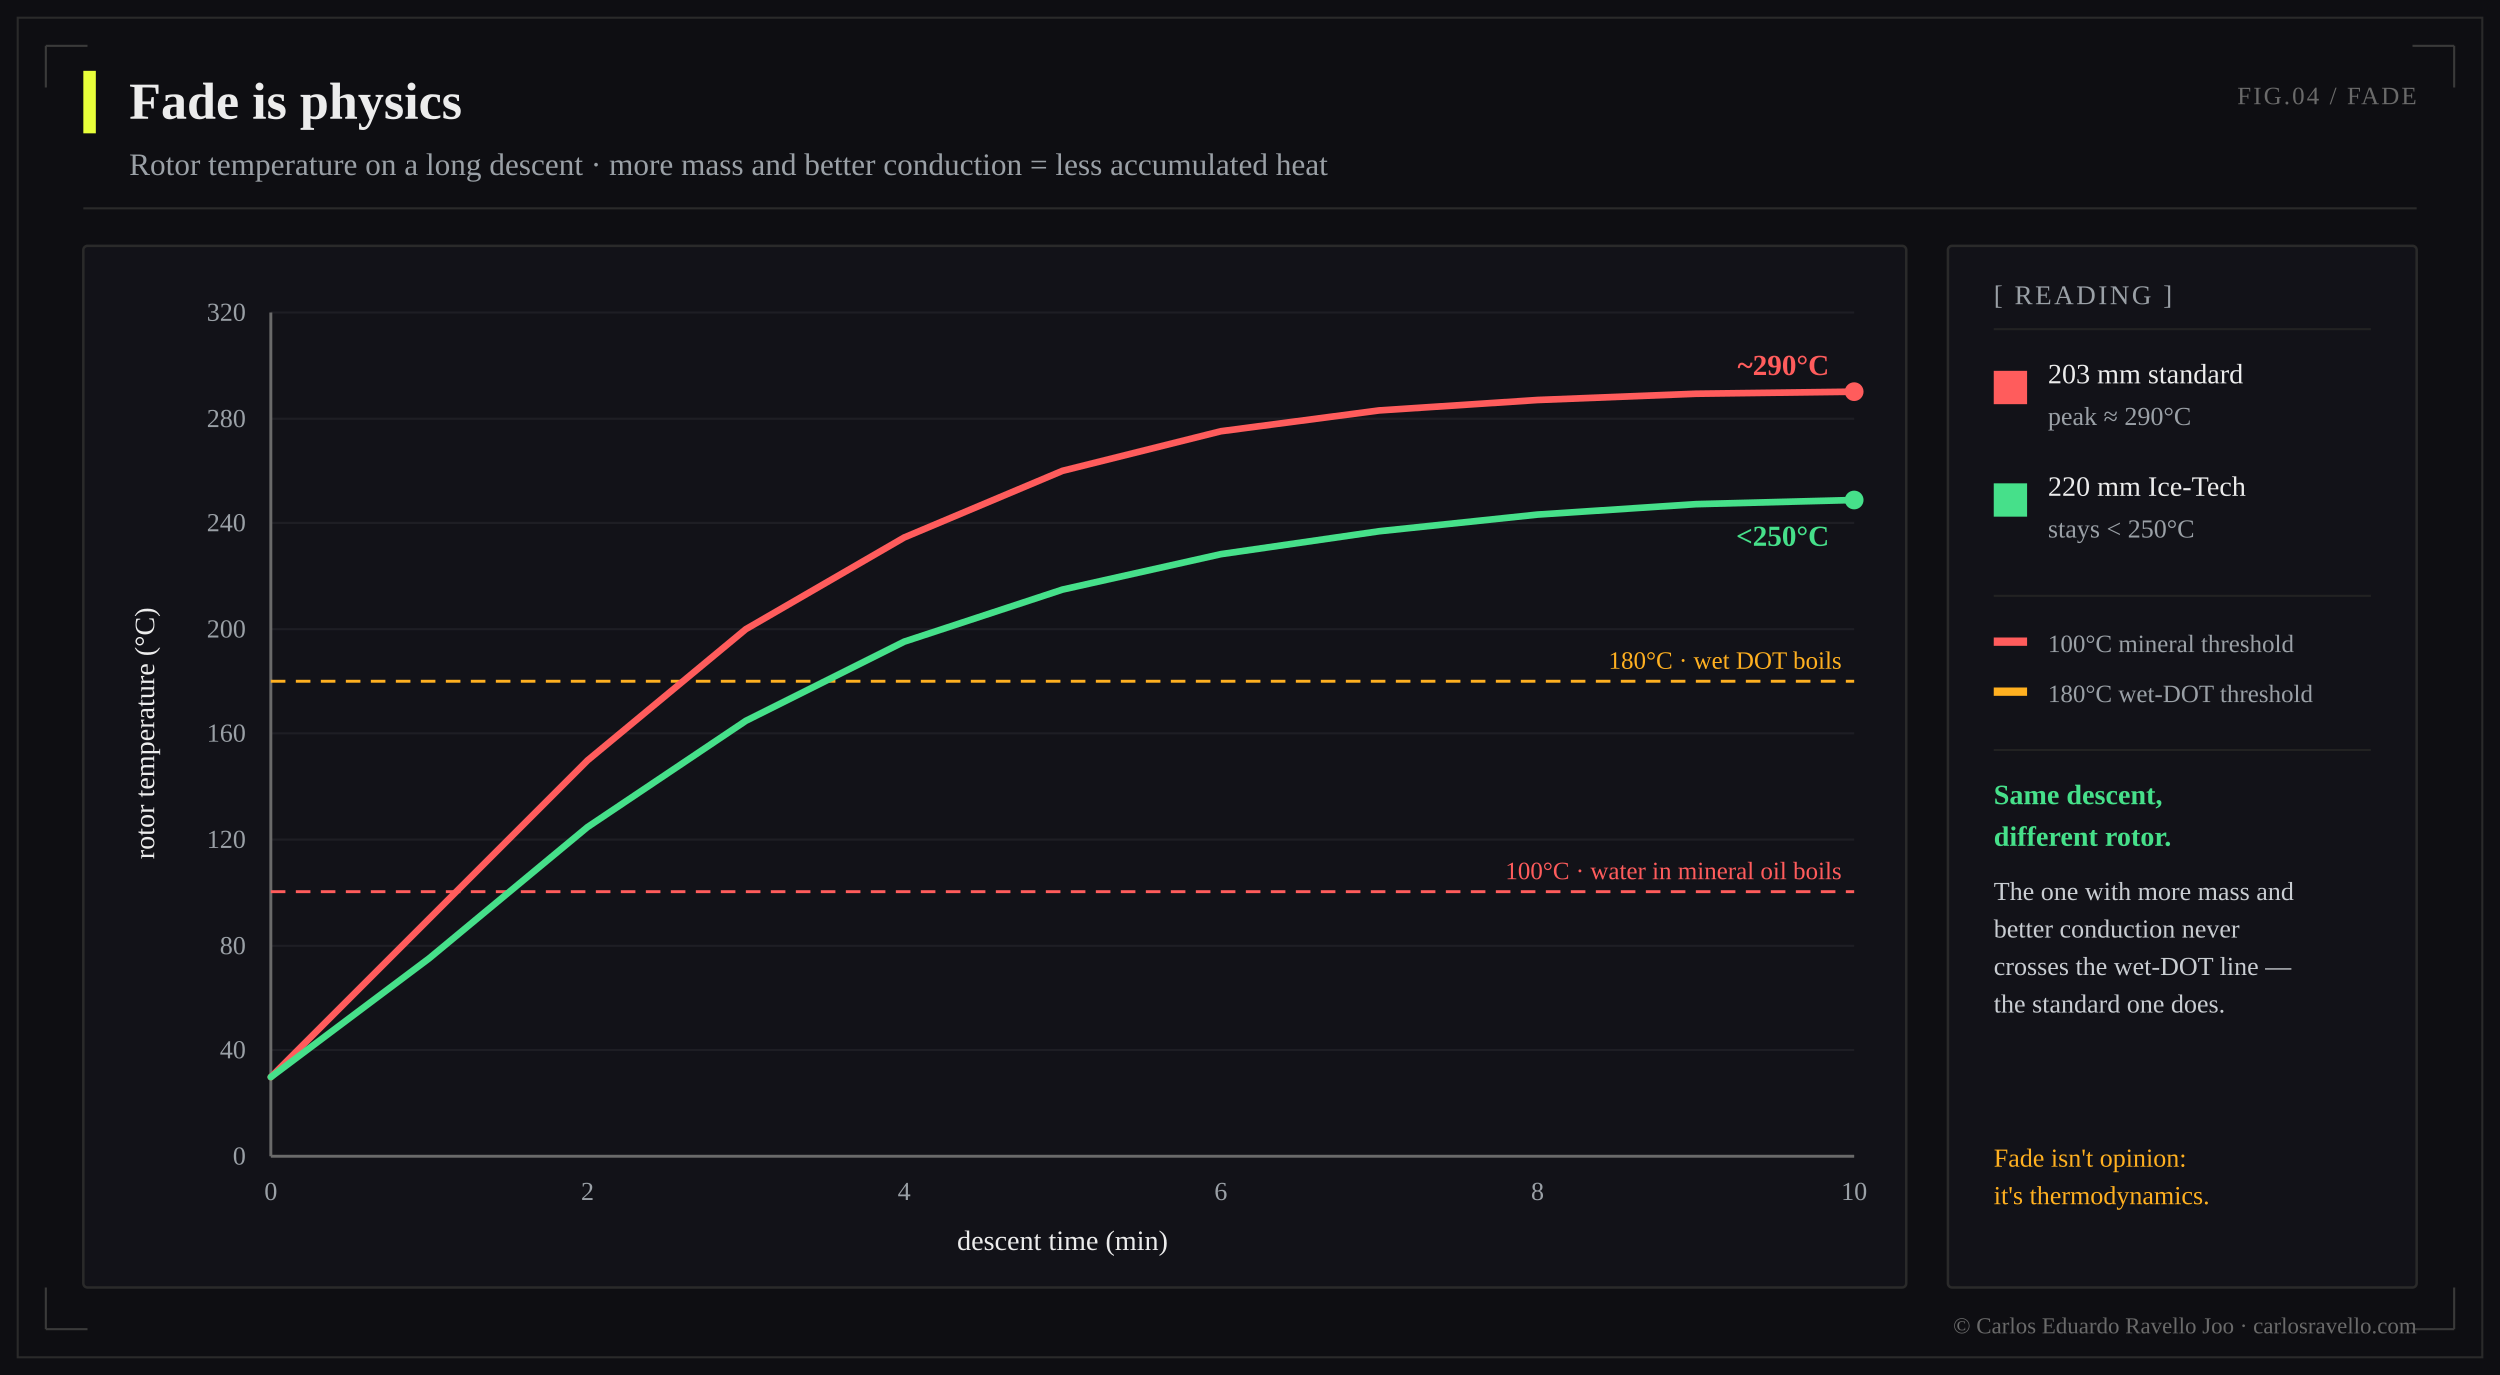
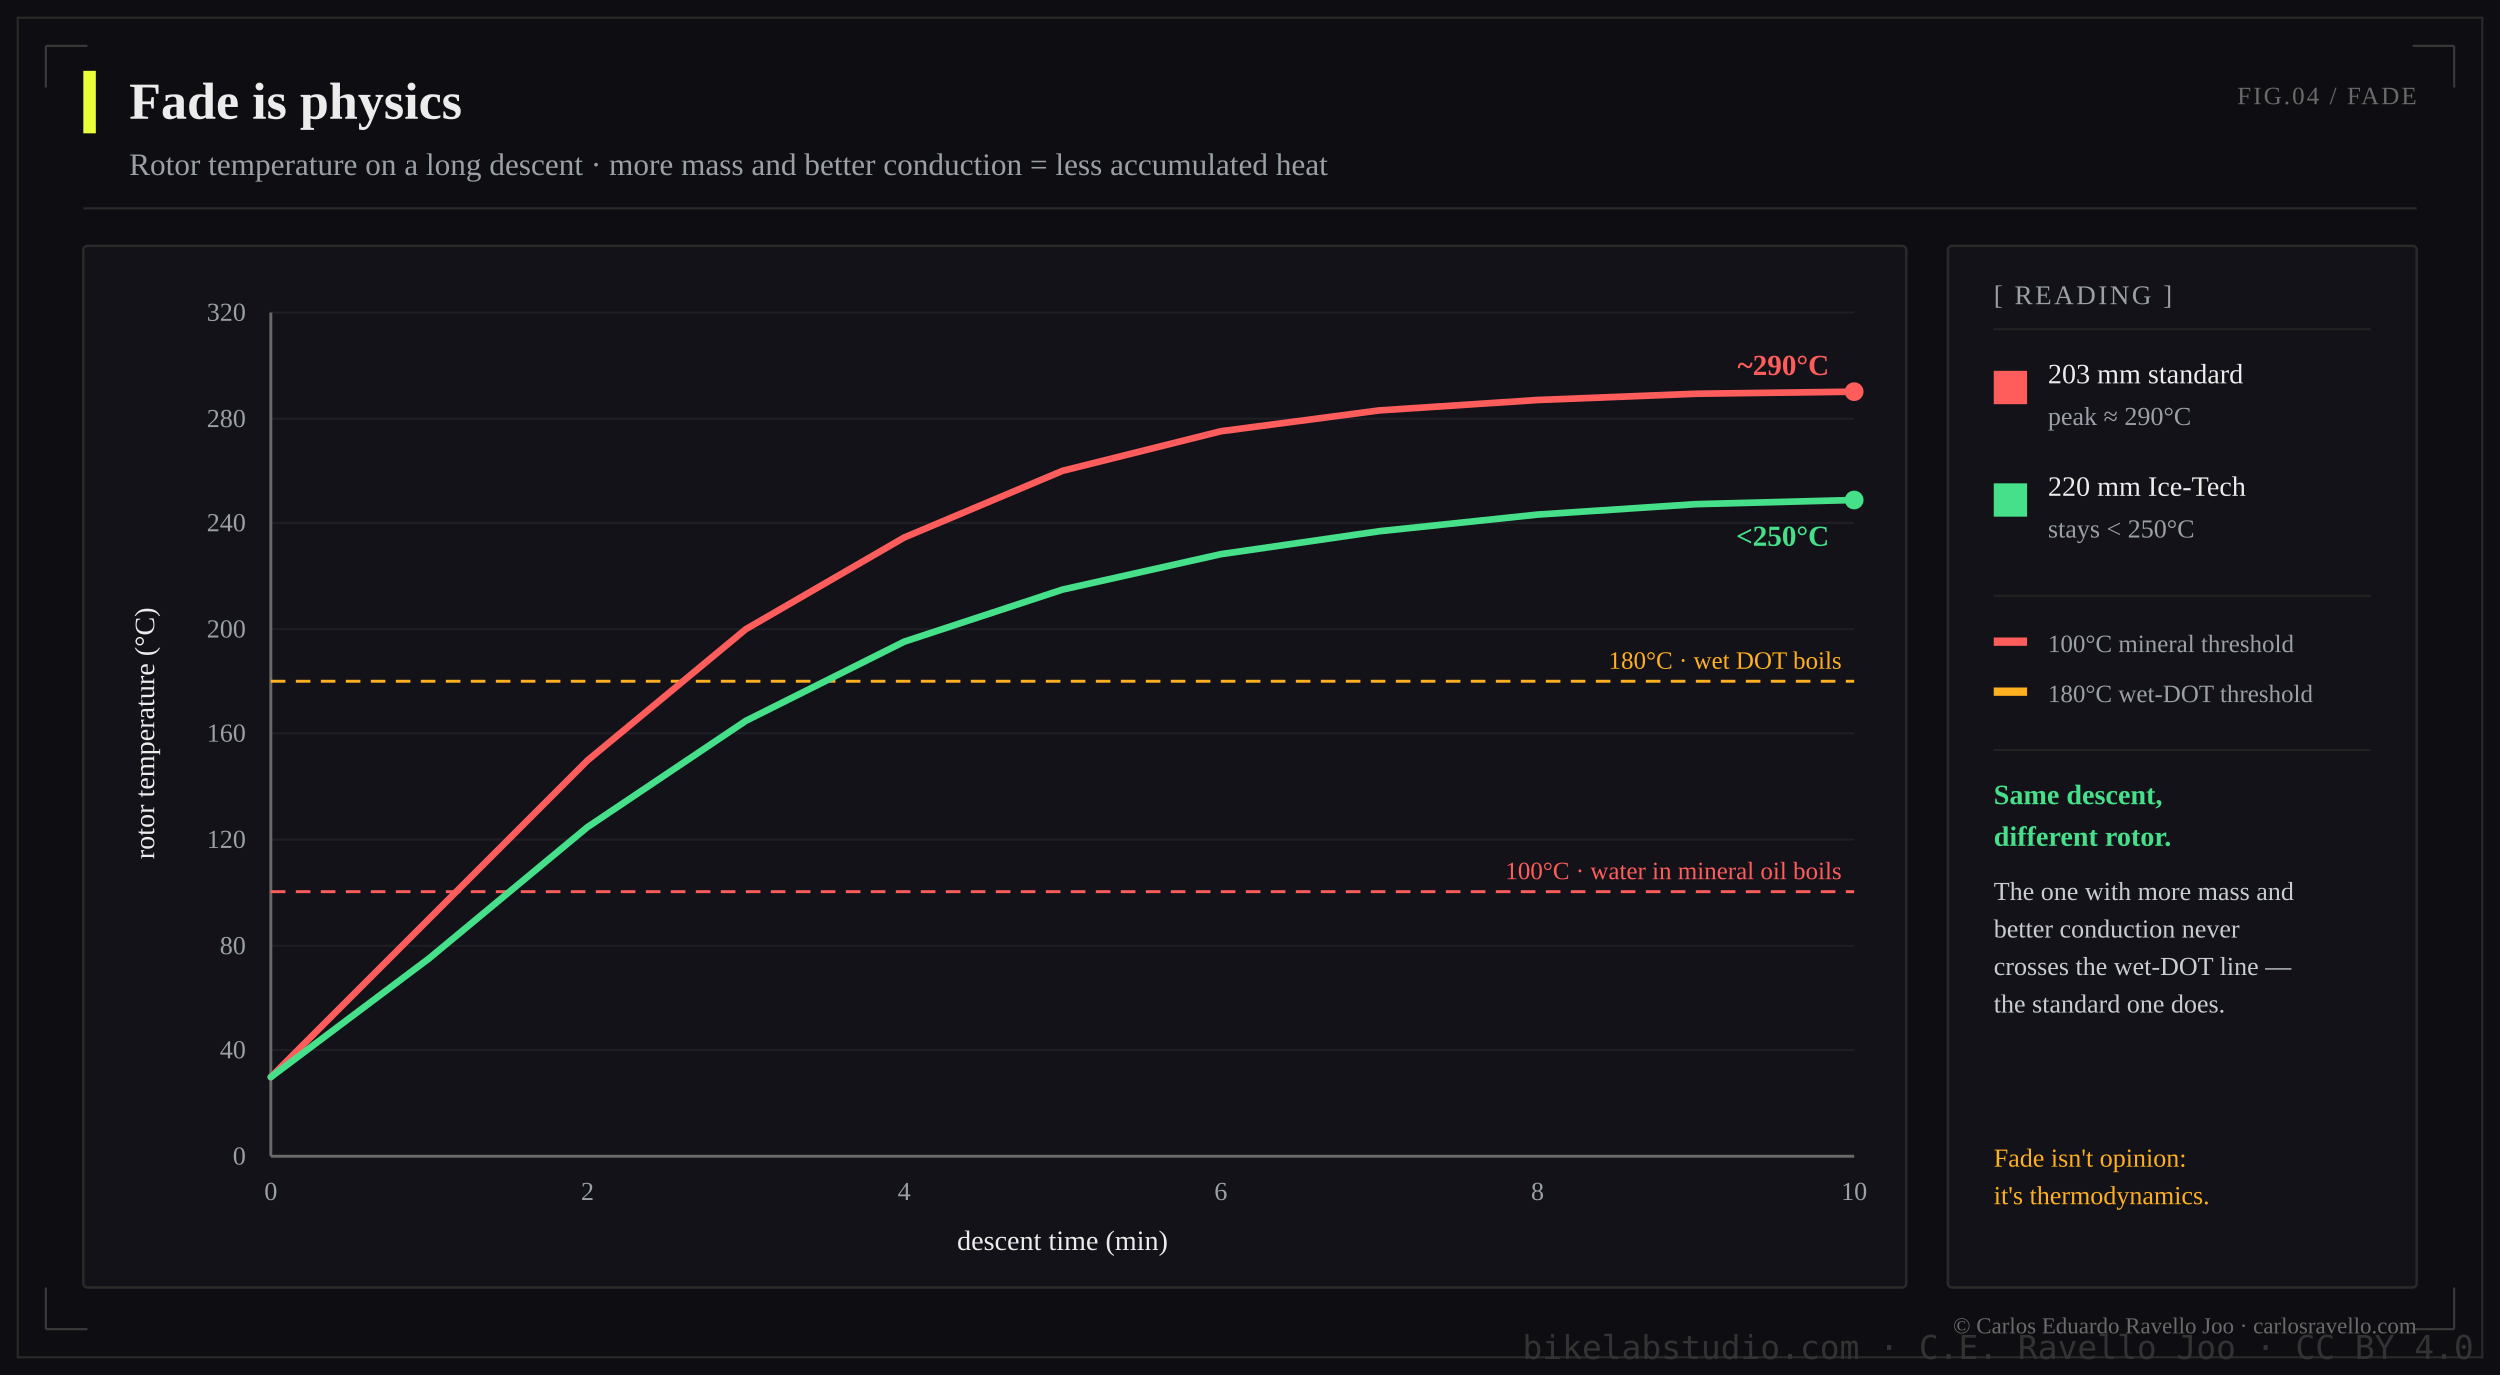
<svg xmlns="http://www.w3.org/2000/svg" viewBox="0 0 1200 660" width="100%" shape-rendering="geometricPrecision">
  <defs />
  <rect x="0" y="0" width="1200" height="660" fill="#0E0E12" />
  <rect x="8.5" y="8.5" width="1183" height="643" fill="none" stroke="#2A2A2A" stroke-width="1" />
  <g stroke="#3A3A3A" stroke-width="1" fill="none">
    <path d="M22 22 H42 M22 22 V42" />
    <path d="M1178 22 H1158 M1178 22 V42" />
    <path d="M22 638 H42 M22 638 V618" />
    <path d="M1178 638 H1158 M1178 638 V618" />
  </g>
  <rect x="40" y="34" width="6" height="30" fill="#E8FF3A" />
  <text x="62" y="57" fill="#ECECEC" font-size="25" font-weight="bold">Fade is physics</text>
  <text x="62" y="84" fill="#9AA0A6" font-size="15">Rotor temperature on a long descent · more mass and better conduction = less accumulated heat</text>
  <text x="1160" y="50" fill="#6A6A6A" font-size="12" text-anchor="end" letter-spacing="1">FIG.04 / FADE</text>
  <line x1="40" y1="100" x2="1160" y2="100" stroke="#2A2A2A" stroke-width="1" />
  <rect x="40" y="118" width="875" height="500" rx="2" fill="#121218" stroke="#2A2A2A" stroke-width="1.2" />
  <g stroke="#1E1E24" stroke-width="1">
    <line x1="130" y1="555" x2="890" y2="555" />
    <line x1="130" y1="504" x2="890" y2="504" />
    <line x1="130" y1="454" x2="890" y2="454" />
    <line x1="130" y1="403" x2="890" y2="403" />
    <line x1="130" y1="352" x2="890" y2="352" />
    <line x1="130" y1="302" x2="890" y2="302" />
    <line x1="130" y1="251" x2="890" y2="251" />
    <line x1="130" y1="201" x2="890" y2="201" />
    <line x1="130" y1="150" x2="890" y2="150" />
  </g>
  <g fill="#9AA0A6" font-size="12.5" text-anchor="end">
    <text x="118" y="559">0</text>
    <text x="118" y="508">40</text>
    <text x="118" y="458">80</text>
    <text x="118" y="407">120</text>
    <text x="118" y="356">160</text>
    <text x="118" y="306">200</text>
    <text x="118" y="255">240</text>
    <text x="118" y="205">280</text>
    <text x="118" y="154">320</text>
  </g>
  <line x1="130" y1="150" x2="130" y2="555" stroke="#6A6A6A" stroke-width="1.4" />
  <line x1="130" y1="555" x2="890" y2="555" stroke="#6A6A6A" stroke-width="1.4" />
  <g fill="#9AA0A6" font-size="12.5" text-anchor="middle">
    <text x="130" y="576">0</text>
    <text x="282" y="576">2</text>
    <text x="434" y="576">4</text>
    <text x="586" y="576">6</text>
    <text x="738" y="576">8</text>
    <text x="890" y="576">10</text>
  </g>
  <text x="510" y="600" fill="#ECECEC" font-size="13.5" text-anchor="middle">descent time (min)</text>
  <text x="74" y="352" fill="#ECECEC" font-size="13.5" text-anchor="middle" transform="rotate(-90 74 352)">rotor temperature (°C)</text>
  <line x1="130" y1="428" x2="890" y2="428" stroke="#FF5C5C" stroke-width="1.4" stroke-dasharray="7 5" />
  <text x="884" y="422" fill="#FF5C5C" font-size="12" text-anchor="end">100°C · water in mineral oil boils</text>
  <line x1="130" y1="327" x2="890" y2="327" stroke="#FFB020" stroke-width="1.4" stroke-dasharray="7 5" />
  <text x="884" y="321" fill="#FFB020" font-size="12" text-anchor="end">180°C · wet DOT boils</text>
  <polyline points="130,517 206,441 282,365 358,302 434,258 510,226 586,207 662,197 738,192 814,189 890,188" fill="none" stroke="#FF5C5C" stroke-width="3.2" stroke-linejoin="round" stroke-linecap="round" />
  <polyline points="130,517 206,460 282,397 358,346 434,308 510,283 586,266 662,255 738,247 814,242 890,240" fill="none" stroke="#46E08A" stroke-width="3.2" stroke-linejoin="round" stroke-linecap="round" />
  <circle cx="890" cy="188" r="4.5" fill="#FF5C5C" />
  <text x="878" y="180" fill="#FF5C5C" font-size="14" font-weight="bold" text-anchor="end">~290°C</text>
  <circle cx="890" cy="240" r="4.5" fill="#46E08A" />
  <text x="878" y="262" fill="#46E08A" font-size="14" font-weight="bold" text-anchor="end">&lt;250°C</text>
  <g>
    <rect x="935" y="118" width="225" height="500" rx="2" fill="#121218" stroke="#2A2A2A" stroke-width="1.2" />
    <text x="957" y="146" fill="#9AA0A6" font-size="13" letter-spacing="1.2">[ READING ]</text>
    <line x1="957" y1="158" x2="1138" y2="158" stroke="#222" stroke-width="1" />
    <rect x="957" y="178" width="16" height="16" fill="#FF5C5C" />
    <text x="983" y="184" fill="#ECECEC" font-size="13.5">203 mm standard</text>
    <text x="983" y="204" fill="#9AA0A6" font-size="12.5">peak ≈ 290°C</text>
    <rect x="957" y="232" width="16" height="16" fill="#46E08A" />
    <text x="983" y="238" fill="#ECECEC" font-size="13.5">220 mm Ice-Tech</text>
    <text x="983" y="258" fill="#9AA0A6" font-size="12.5">stays &lt; 250°C</text>
    <line x1="957" y1="286" x2="1138" y2="286" stroke="#222" stroke-width="1" />
    <rect x="957" y="306" width="16" height="4" fill="#FF5C5C" />
    <text x="983" y="313" fill="#9AA0A6" font-size="12">100°C mineral threshold</text>
    <rect x="957" y="330" width="16" height="4" fill="#FFB020" />
    <text x="983" y="337" fill="#9AA0A6" font-size="12">180°C wet-DOT threshold</text>
    <line x1="957" y1="360" x2="1138" y2="360" stroke="#222" stroke-width="1" />
    <text x="957" y="386" fill="#46E08A" font-size="13.5" font-weight="bold">Same descent,</text>
    <text x="957" y="406" fill="#46E08A" font-size="13.5" font-weight="bold">different rotor.</text>
    <text x="957" y="432" fill="#C9CDD2" font-size="12.5">The one with more mass and</text>
    <text x="957" y="450" fill="#C9CDD2" font-size="12.5">better conduction never</text>
    <text x="957" y="468" fill="#C9CDD2" font-size="12.5">crosses the wet-DOT line —</text>
    <text x="957" y="486" fill="#C9CDD2" font-size="12.5">the standard one does.</text>
    <text x="957" y="560" fill="#FFB020" font-size="12.5">Fade isn't opinion:</text>
    <text x="957" y="578" fill="#FFB020" font-size="12.5">it's thermodynamics.</text>
  </g>
  <text x="1160" y="640" fill="#6A6A6A" font-size="11" text-anchor="end">© Carlos Eduardo Ravello Joo · carlosravello.com</text>
+   <text x="1187.4" y="652.3" text-anchor="end" font-family="'IBM Plex Mono',monospace" font-size="15.8" fill="#333">bikelabstudio.com · C.E. Ravello Joo · CC BY 4.0</text>
</svg>
